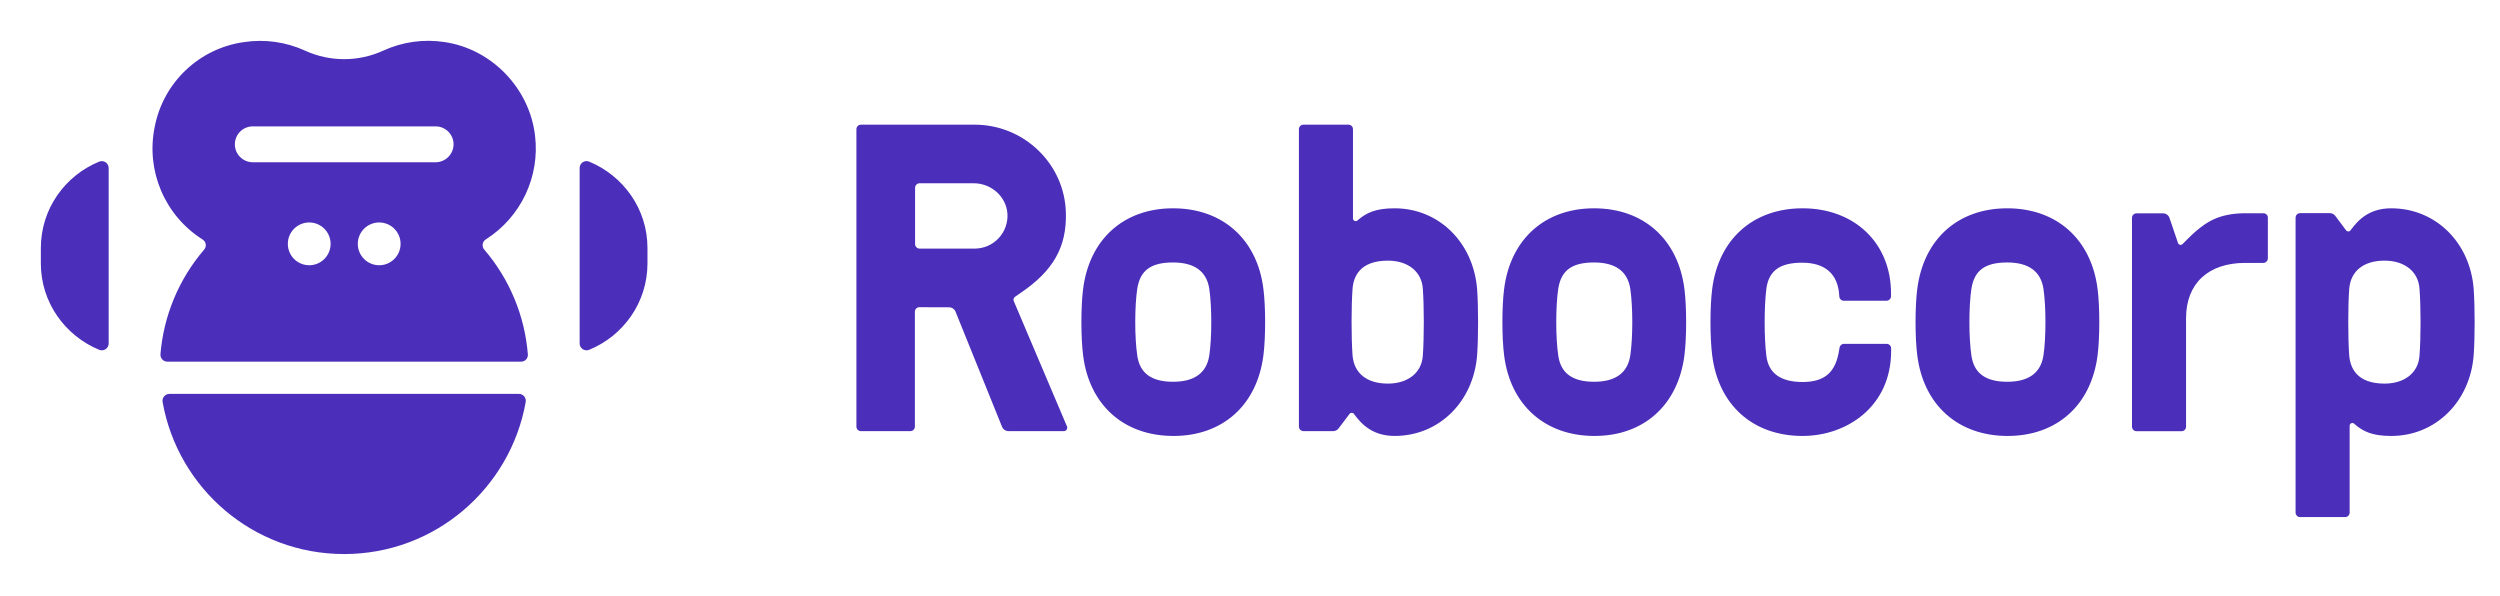
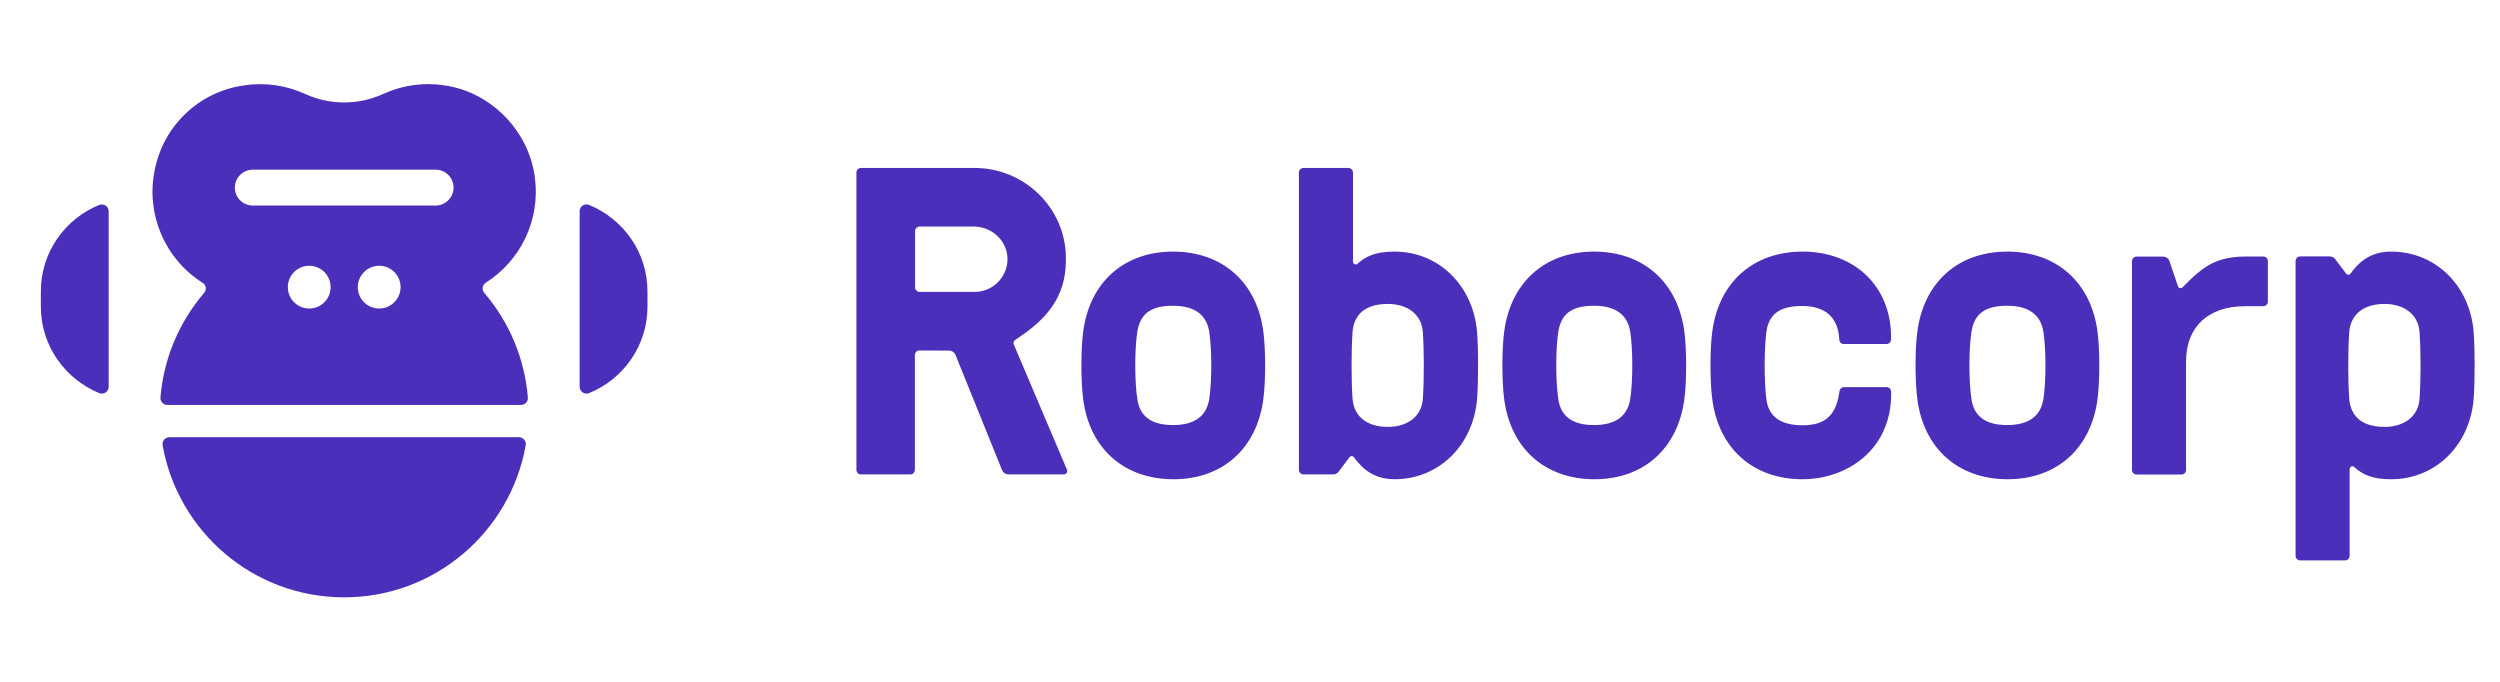
- <svg xmlns="http://www.w3.org/2000/svg" width="168" height="40" fill="none">
+ <svg xmlns="http://www.w3.org/2000/svg" width="110px" height="30px" viewBox="0 0 168 40" fill="none">
  <path d="M61.798 16.706h3.705a2.205 2.205 0 002.196-2.347c-.08-1.163-1.098-2.044-2.268-2.044h-3.633a.305.305 0 00-.304.303v3.785c0 .166.138.303.304.303zm6.406 3.243a.237.237 0 00-.08.282l3.576 8.422a.227.227 0 01-.21.318h-3.726a.463.463 0 01-.426-.29L64.21 20.94a.463.463 0 00-.426-.289l-2-.007a.305.305 0 00-.304.303v7.721a.305.305 0 01-.303.304h-3.323a.305.305 0 01-.303-.304V8.682c0-.166.137-.304.303-.304h7.642c3.308 0 6.052 2.622 6.132 5.93.058 2.29-.845 3.886-3.04 5.374-.105.075-.19.134-.259.18l-.125.087zm10.625 5.706c1.437 0 2.253-.592 2.434-1.762.18-1.192.18-3.294 0-4.492-.18-1.17-.997-1.763-2.434-1.763-1.488 0-2.21.527-2.405 1.762-.18 1.192-.18 3.294 0 4.493.166 1.185.953 1.762 2.405 1.762zm-6.045-6.226c.418-3.351 2.73-5.431 6.045-5.431 3.33 0 5.663 2.08 6.074 5.431.152 1.185.152 3.25 0 4.435-.419 3.352-2.73 5.432-6.045 5.432-3.337 0-5.663-2.08-6.075-5.432-.151-1.184-.151-3.257 0-4.435zm22.83 4.457c-.065 1.148-.989 1.892-2.347 1.892-1.408 0-2.275-.686-2.376-1.892-.087-1.192-.087-3.287 0-4.478.065-.867.534-1.893 2.376-1.893 1.358 0 2.275.744 2.348 1.893.086 1.191.086 3.286 0 4.478zm-1.899-9.888c-1.264 0-1.9.296-2.492.816-.115.108-.303.022-.303-.137V8.682a.305.305 0 00-.304-.304H87.59a.305.305 0 00-.303.304v19.985c0 .166.137.304.303.304h1.994a.458.458 0 00.368-.18l.737-.976c.072-.101.224-.094.296 0 .534.737 1.293 1.48 2.737 1.48 2.969 0 5.294-2.282 5.54-5.424.087-1.184.087-3.257 0-4.442-.253-3.149-2.579-5.431-5.547-5.431zm66.528 11.78c1.358 0 2.283-.744 2.348-1.892.094-1.192.094-3.287 0-4.478-.072-1.149-.99-1.893-2.348-1.893-1.408 0-2.275.694-2.376 1.893-.086 1.191-.086 3.286 0 4.478.072.867.535 1.892 2.376 1.892zm.448-11.78c2.969 0 5.302 2.282 5.54 5.424.087 1.185.087 3.265 0 4.45-.245 3.141-2.571 5.424-5.54 5.424-1.264 0-1.906-.296-2.492-.824-.115-.108-.303-.021-.303.138v5.836a.305.305 0 01-.303.303h-3.027a.305.305 0 01-.303-.303v-19.82c0-.166.137-.303.303-.303h1.994c.144 0 .282.065.368.18l.73.976c.079.1.224.1.296 0 .534-.737 1.293-1.481 2.737-1.481zm-51.137 9.895c-.18 1.17-.996 1.762-2.434 1.762-1.451 0-2.239-.577-2.405-1.762-.18-1.199-.18-3.3 0-4.492.195-1.236.917-1.763 2.405-1.763 1.438 0 2.254.592 2.434 1.762.181 1.2.181 3.301 0 4.493zm-2.434-9.895c-3.315 0-5.626 2.08-6.045 5.431-.152 1.178-.152 3.25 0 4.435.412 3.352 2.745 5.432 6.074 5.432 3.315 0 5.627-2.08 6.046-5.432.151-1.184.151-3.25 0-4.435-.419-3.351-2.745-5.431-6.075-5.431zm7.938 5.431c.419-3.351 2.745-5.431 6.074-5.431 3.503 0 5.952 2.347 5.945 5.735v.173a.306.306 0 01-.304.303h-2.867a.3.3 0 01-.303-.274c0-.014-.002-.027-.004-.042a.41.41 0 01-.004-.052c-.086-1.43-.946-2.188-2.491-2.188-1.503 0-2.247.541-2.406 1.762-.151 1.192-.151 3.294 0 4.485.138 1.178.954 1.77 2.434 1.77 1.503 0 2.239-.657 2.463-2.181l.001-.001.021-.122a.304.304 0 01.303-.26h2.861c.166 0 .303.137.303.303v.174c0 3.748-2.99 5.713-5.952 5.713-3.336 0-5.662-2.08-6.074-5.432-.152-1.184-.152-3.257 0-4.435zm22.261 4.464c-.181 1.17-.997 1.762-2.434 1.762-1.452 0-2.24-.577-2.406-1.762-.18-1.199-.18-3.3 0-4.492.195-1.236.918-1.763 2.406-1.763 1.437 0 2.253.592 2.434 1.762.18 1.2.18 3.301 0 4.493zm-2.434-9.895c-3.316 0-5.627 2.08-6.046 5.431-.152 1.178-.152 3.25 0 4.435.412 3.352 2.745 5.432 6.074 5.432 3.316 0 5.627-2.08 6.046-5.432.151-1.184.151-3.25 0-4.435-.419-3.351-2.745-5.431-6.074-5.431zm16.027.332h1.184c.174 0 .311.137.304.303v2.73a.306.306 0 01-.304.304h-1.213c-2.492 0-3.98 1.387-3.98 3.713v7.295a.305.305 0 01-.303.303h-3.027a.305.305 0 01-.303-.303V14.64c0-.166.137-.304.303-.304h1.784c.195 0 .369.123.434.31l.57 1.684c.044.13.21.166.304.072.274-.282.751-.751.997-.946.592-.477 1.401-1.127 3.25-1.127zM16.988 10.904h12.279c.671 0 1.206-.541 1.213-1.206 0-.664-.542-1.206-1.206-1.206H16.988c-.665 0-1.206.542-1.206 1.206 0 .665.541 1.206 1.206 1.206zm7.056 5.483a1.436 1.436 0 102.875 0 1.436 1.436 0 10-2.875 0zm-4.702 0a1.436 1.436 0 102.875 0 1.436 1.436 0 10-2.875 0zm16.613-7.274a7.235 7.235 0 01-3.301 6.97.456.456 0 00-.108.694 12.332 12.332 0 012.925 7.02.454.454 0 01-.455.506H11.239a.466.466 0 01-.456-.506 12.34 12.34 0 012.933-7.02.45.45 0 00-.108-.687 7.23 7.23 0 01-3.215-7.547 7.112 7.112 0 016.003-5.714 7.266 7.266 0 014.095.57 6.312 6.312 0 005.272 0 7.242 7.242 0 014.125-.57c3.163.47 5.698 3.106 6.067 6.284zM11.383 26.47h23.488c.29 0 .506.26.455.55-1.032 5.8-6.096 10.212-12.199 10.212s-11.166-4.405-12.199-10.213a.464.464 0 01.455-.549zM6.667 10.861c-2.297.939-3.922 3.178-3.922 5.807v1.033c0 2.63 1.632 4.861 3.922 5.807a.46.46 0 00.635-.426V11.287a.462.462 0 00-.635-.426zm32.285.426a.46.46 0 01.636-.426c2.297.946 3.922 3.178 3.922 5.807v1.033c0 2.63-1.625 4.868-3.922 5.807a.462.462 0 01-.636-.426V11.287z" fill="#4b2eba" />
</svg>
